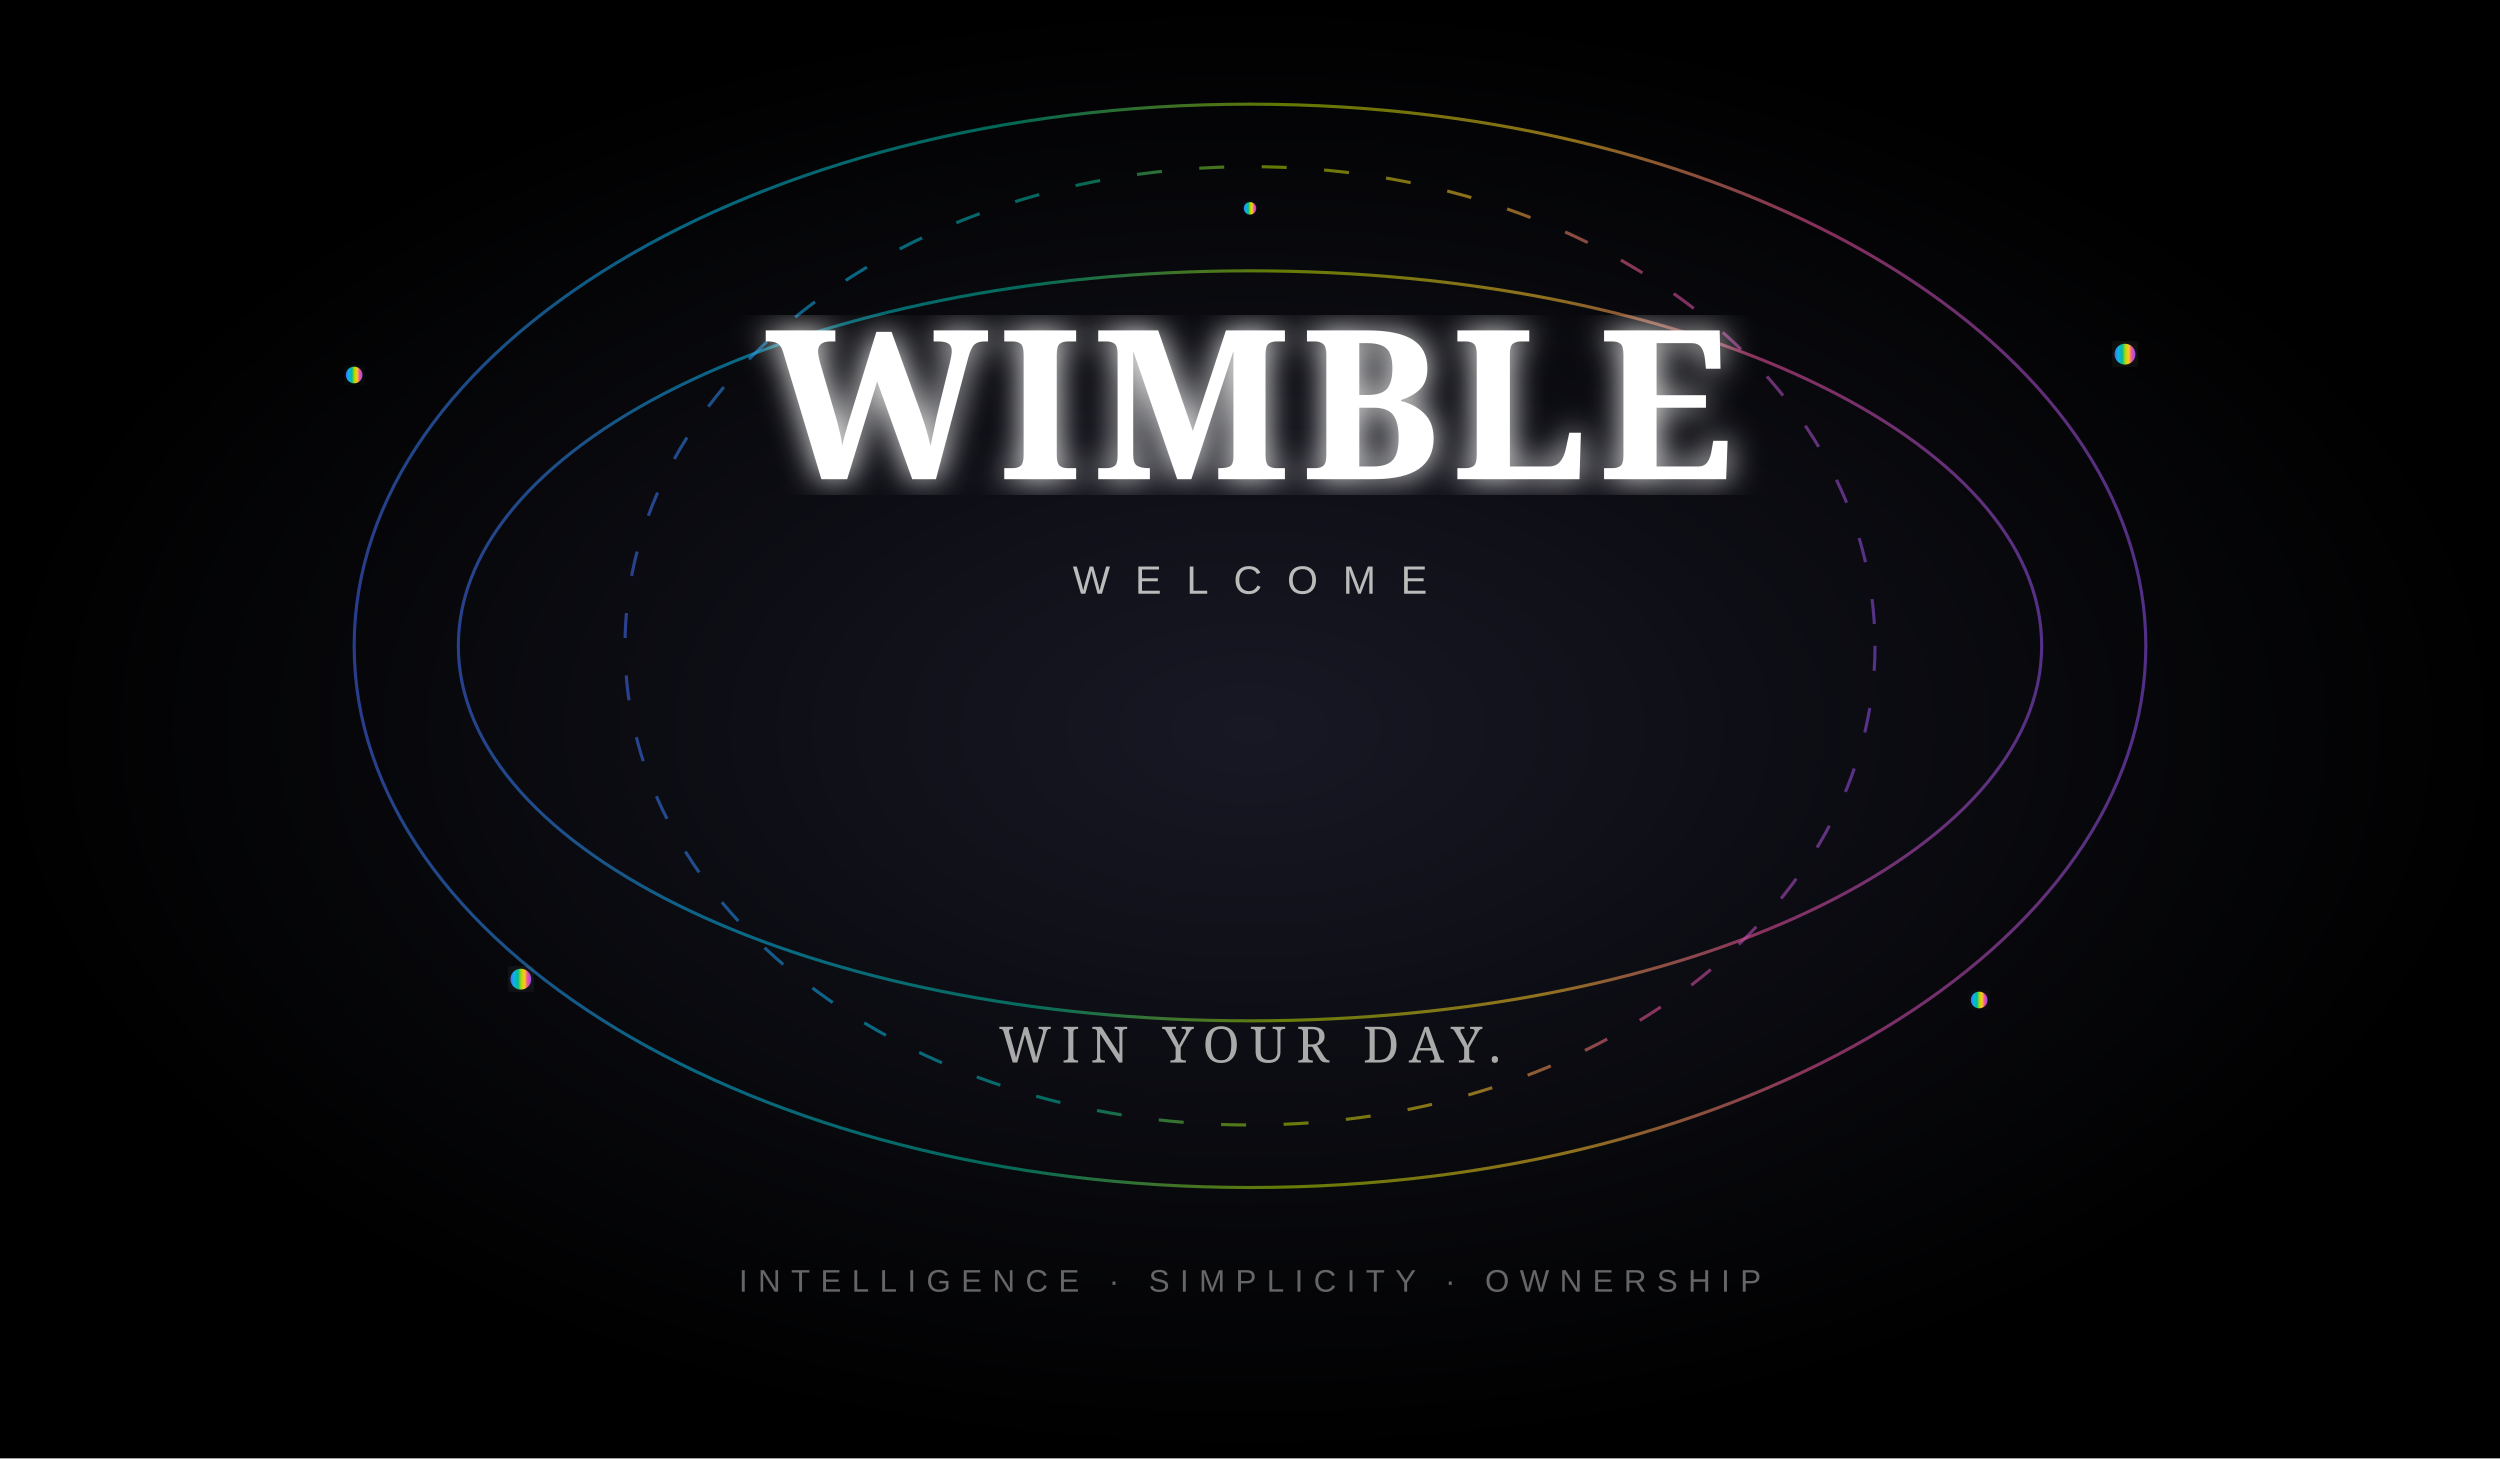
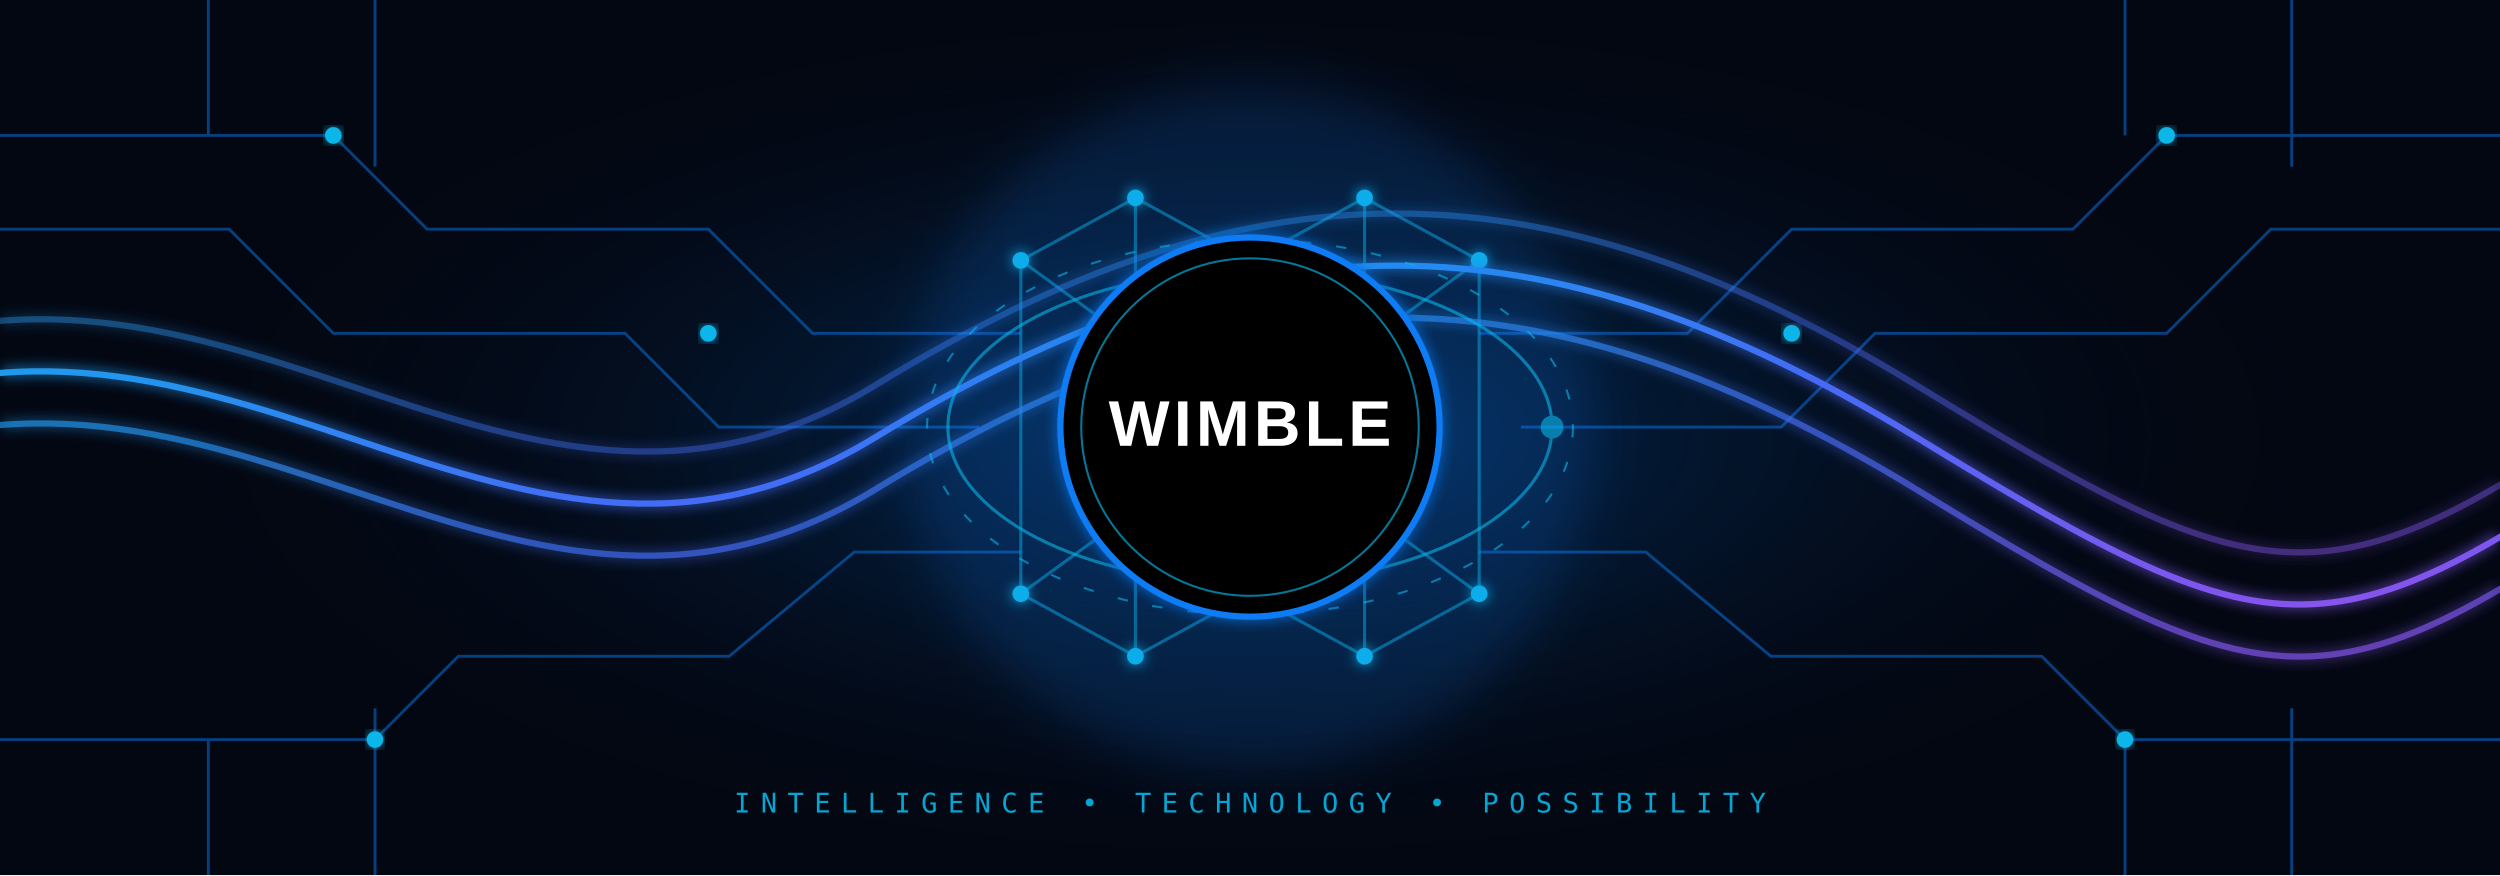
- <svg xmlns="http://www.w3.org/2000/svg" viewBox="0 0 1200 700" width="1200" height="700">
+ <svg xmlns="http://www.w3.org/2000/svg" width="1200" height="420" viewBox="0 0 1200 420">
  <defs>
-     <radialGradient id="background">
-       <stop offset="0%" stop-color="#171824" />
-       <stop offset="100%" stop-color="#000000" />
+     <linearGradient id="ocean" x1="0" y1="0" x2="1" y2="0">
+       <stop offset="0" stop-color="#03152f" />
+       <stop offset=".5" stop-color="#087cf5" />
+       <stop offset="1" stop-color="#03152f" />
+     </linearGradient>
+     <linearGradient id="wave" x1="0" y1="0" x2="1" y2="1">
+       <stop offset="0" stop-color="#08b6e8" />
+       <stop offset=".5" stop-color="#436cf5" />
+       <stop offset="1" stop-color="#9050eb" />
+     </linearGradient>
+     <radialGradient id="glow">
+       <stop offset="0" stop-color="#087cf5" stop-opacity=".35" />
+       <stop offset="1" stop-color="#000" stop-opacity="0" />
    </radialGradient>
-     <linearGradient id="spectrum">
-       <stop stop-color="#436CF5" />
-       <stop offset=".18" stop-color="#08B6E8" />
-       <stop offset=".36" stop-color="#00B99A" />
-       <stop offset=".52" stop-color="#B4D900" />
-       <stop offset=".68" stop-color="#FFC629" />
-       <stop offset=".82" stop-color="#F052A0" />
-       <stop offset="1" stop-color="#9050EB" />
-     </linearGradient>
-     <filter id="glow">
-       <feGaussianBlur stdDeviation="8" result="b" />
+     <filter id="blur">
+       <feGaussianBlur stdDeviation="12" />
+     </filter>
+     <filter id="shine">
+       <feGaussianBlur stdDeviation="3" result="b" />
      <feMerge>
        <feMergeNode in="b" />
        <feMergeNode in="SourceGraphic" />
      </feMerge>
    </filter>
    <style>
-     .ring {
-       fill:none;
-       stroke:url(#spectrum);
-       stroke-width:1.5;
-       opacity:.55;
-       transform-origin:600px 310px;
-       animation:rotate 18s linear infinite;
-     }
-     .ring2 {
-       animation-direction:reverse;
-       animation-duration:25s;
-       stroke-dasharray:12 18;
-     }
-     .particle {
-       fill:url(#spectrum);
-       filter:url(#glow);
-       animation:float 5s ease-in-out infinite alternate;
-     }
-     .lang {
-       fill:white;
-       font-size:54px;
-       font-family:serif;
-       font-weight:bold;
-       text-anchor:middle;
-       opacity:0;
-       filter:url(#glow);
-       animation:language 66s infinite;
-     }
-     @keyframes rotate {
-       to {transform:rotate(360deg)}
-     }
-     @keyframes float {
-       to {transform:translateY(-20px);opacity:.3}
-     }
-     @keyframes language {
-       0%,3% {opacity:0}
-       4%,12% {opacity:1}
-       14%,100% {opacity:0}
-     }
-     .l1{animation-delay:0s}
-     .l2{animation-delay:3s}
-     .l3{animation-delay:6s}
-     .l4{animation-delay:9s}
-     .l5{animation-delay:12s}
-     .l6{animation-delay:15s}
-     .l7{animation-delay:18s}
-     .l8{animation-delay:21s}
-     .l9{animation-delay:24s}
-     .l10{animation-delay:27s}
-     .l11{animation-delay:30s}
-     .l12{animation-delay:33s}
-     .l13{animation-delay:36s}
-     .l14{animation-delay:39s}
-     .l15{animation-delay:42s}
-     .l16{animation-delay:45s}
-     .l17{animation-delay:48s}
-     .l18{animation-delay:51s}
-     .l19{animation-delay:54s}
-     .l20{animation-delay:57s}
-     .l21{animation-delay:60s}
-     .l22{animation-delay:63s}
-   </style>
+       .circuit{fill:none;stroke:#087cf5;stroke-width:1.4;opacity:.48}
+       .node{fill:#08b6e8;filter:url(#shine)}
+       .wave1{animation:flow 9s linear infinite}
+       .wave2{animation:flow 13s linear infinite reverse}
+       .pulse{animation:pulse 2.5s ease-in-out infinite}
+       .spin{transform-origin:600px 205px;animation:spin 35s linear infinite}
+       @keyframes flow{from{transform:translateX(-90px)}to{transform:translateX(90px)}}
+       @keyframes pulse{0%,100%{opacity:.35}50%{opacity:1}}
+       @keyframes spin{to{transform:rotate(360deg)}}
+     </style>
  </defs>
-   <rect width="1200" height="700" fill="url(#background)" />
-   <ellipse class="ring" cx="600" cy="310" rx="380" ry="180" />
-   <ellipse class="ring ring2" cx="600" cy="310" rx="300" ry="230" />
-   <ellipse class="ring" cx="600" cy="310" rx="430" ry="260" opacity=".2" />
-   <circle class="particle" cx="170" cy="180" r="4" />
-   <circle class="particle" cx="1020" cy="170" r="5" />
-   <circle class="particle" cx="250" cy="470" r="5" />
-   <circle class="particle" cx="950" cy="480" r="4" />
-   <circle class="particle" cx="600" cy="100" r="3" />
-   <text x="600" y="230" text-anchor="middle" font-family="Georgia,serif" font-size="100" font-weight="bold" fill="white" letter-spacing="5" filter="url(#glow)">
-   WIMBLE
- </text>
-   <text x="600" y="285" text-anchor="middle" font-family="Arial,sans-serif" font-size="19" letter-spacing="12" fill="#BBBBBB">
-   WELCOME
- </text>
-   <g>
-     <text class="lang l1" x="600" y="390">নমস্কাৰ</text>
-     <text class="lang l2" x="600" y="390">নমস্কার</text>
-     <text class="lang l3" x="600" y="390">नमस्कार</text>
-     <text class="lang l4" x="600" y="390">नमस्कार</text>
-     <text class="lang l5" x="600" y="390">નમસ્તે</text>
-     <text class="lang l6" x="600" y="390">नमस्ते</text>
-     <text class="lang l7" x="600" y="390">ನಮಸ್ಕಾರ</text>
-     <text class="lang l8" x="600" y="390">آداب</text>
-     <text class="lang l9" x="600" y="390">नमस्कार</text>
-     <text class="lang l10" x="600" y="390">प्रणाम</text>
-     <text class="lang l11" x="600" y="390">നമസ്കാരം</text>
-     <text class="lang l12" x="600" y="390">ꯈꯨꯔꯨꯝꯖꯔꯤ</text>
-     <text class="lang l13" x="600" y="390">नमस्कार</text>
-     <text class="lang l14" x="600" y="390">नमस्कार</text>
-     <text class="lang l15" x="600" y="390">ନମସ୍କାର</text>
-     <text class="lang l16" x="600" y="390">ਸਤ ਸ੍ਰੀ ਅਕਾਲ</text>
-     <text class="lang l17" x="600" y="390">नमस्ते</text>
-     <text class="lang l18" x="600" y="390">ᱡᱚᱦᱟᱨ</text>
-     <text class="lang l19" x="600" y="390">سلام</text>
-     <text class="lang l20" x="600" y="390">வணக்கம்</text>
-     <text class="lang l21" x="600" y="390">నమస్కారం</text>
-     <text class="lang l22" x="600" y="390">آداب</text>
+   <rect width="1200" height="420" fill="#030712" />
+   <ellipse cx="600" cy="210" rx="550" ry="220" fill="url(#glow)" />
+   <g class="circuit">
+     <path d="M0 65H160L205 110H340L390 160H490" />
+     <path d="M0 110H110L160 160H300L345 205H470" />
+     <path d="M0 355H180L220 315H350L410 265H490" />
+     <path d="M1200 65H1040L995 110H860L810 160H710" />
+     <path d="M1200 110H1090L1040 160H900L855 205H730" />
+     <path d="M1200 355H1020L980 315H850L790 265H710" />
+     <path d="M100 0V65M180 0V80M1020 0V65M1100 0V80" />
+     <path d="M100 420V355M180 420V340M1020 420V355M1100 420V340" />
  </g>
-   <text x="600" y="510" text-anchor="middle" fill="#AAAAAA" font-family="Georgia,serif" font-size="24" letter-spacing="5">
-   WIN YOUR DAY.
- </text>
-   <path d="M350 555 H850" stroke="url(#spectrum)" stroke-width="2" opacity=".7">
-     <animate attributeName="stroke-dasharray" values="0 500;500 0" dur="5s" repeatCount="indefinite" />
-   </path>
-   <text x="600" y="620" text-anchor="middle" fill="#666666" font-size="15" font-family="Arial" letter-spacing="5">
-   INTELLIGENCE · SIMPLICITY · OWNERSHIP
- </text>
+   <g class="pulse">
+     <circle class="node" cx="160" cy="65" r="4" />
+     <circle class="node" cx="340" cy="160" r="4" />
+     <circle class="node" cx="180" cy="355" r="4" />
+     <circle class="node" cx="1040" cy="65" r="4" />
+     <circle class="node" cx="860" cy="160" r="4" />
+     <circle class="node" cx="1020" cy="355" r="4" />
+   </g>
+   <g stroke="#08b6e8" stroke-width="1.5" opacity=".5" fill="none">
+     <path d="M490 125L545 95L600 125L655 95L710 125" />
+     <path d="M490 285L545 315L600 285L655 315L710 285" />
+     <path d="M545 95L545 315M655 95L655 315M490 125L490 285M710 125L710 285" />
+     <path d="M490 125L600 205L710 125M490 285L600 205L710 285" />
+   </g>
+   <g fill="#08b6e8" filter="url(#shine)" class="pulse">
+     <circle cx="490" cy="125" r="4" />
+     <circle cx="545" cy="95" r="4" />
+     <circle cx="655" cy="95" r="4" />
+     <circle cx="710" cy="125" r="4" />
+     <circle cx="490" cy="285" r="4" />
+     <circle cx="545" cy="315" r="4" />
+     <circle cx="655" cy="315" r="4" />
+     <circle cx="710" cy="285" r="4" />
+   </g>
+   <g fill="none" stroke="url(#wave)" stroke-width="3" filter="url(#shine)">
+     <path class="wave1" d="M-100 210 C100 100 240 320 420 210 S740 100 920 210 S1120 320 1300 190" />
+     <path class="wave2" d="M-100 235 C100 125 240 345 420 235 S740 125 920 235 S1120 345 1300 215" opacity=".65" />
+     <path class="wave1" d="M-100 185 C100 75 240 295 420 185 S740 75 920 185 S1120 295 1300 165" opacity=".4" />
+   </g>
+   <ellipse cx="600" cy="205" rx="165" ry="165" fill="#087cf5" opacity=".16" filter="url(#blur)" />
+   <g class="spin" fill="none" stroke="#08b6e8" opacity=".6">
+     <ellipse cx="600" cy="205" rx="145" ry="75" stroke-width="1.5" />
+     <ellipse cx="600" cy="205" rx="155" ry="90" stroke-width="1" stroke-dasharray="5 12" />
+     <circle cx="745" cy="205" r="5" fill="#08b6e8" />
+   </g>
+   <circle cx="600" cy="205" r="91" fill="#000000" stroke="#087cf5" stroke-width="3" filter="url(#shine)" />
+   <circle cx="600" cy="205" r="81" fill="none" stroke="#08b6e8" stroke-width="1" opacity=".65" />
+   <text x="600" y="214" text-anchor="middle" font-family="Arial,sans-serif" font-size="31" font-weight="800" letter-spacing="2" fill="#ffffff">WIMBLE</text>
+   <text x="600" y="390" text-anchor="middle" font-family="monospace" font-size="13" letter-spacing="5" fill="#08b6e8" opacity=".9">INTELLIGENCE • TECHNOLOGY • POSSIBILITY</text>
</svg>
